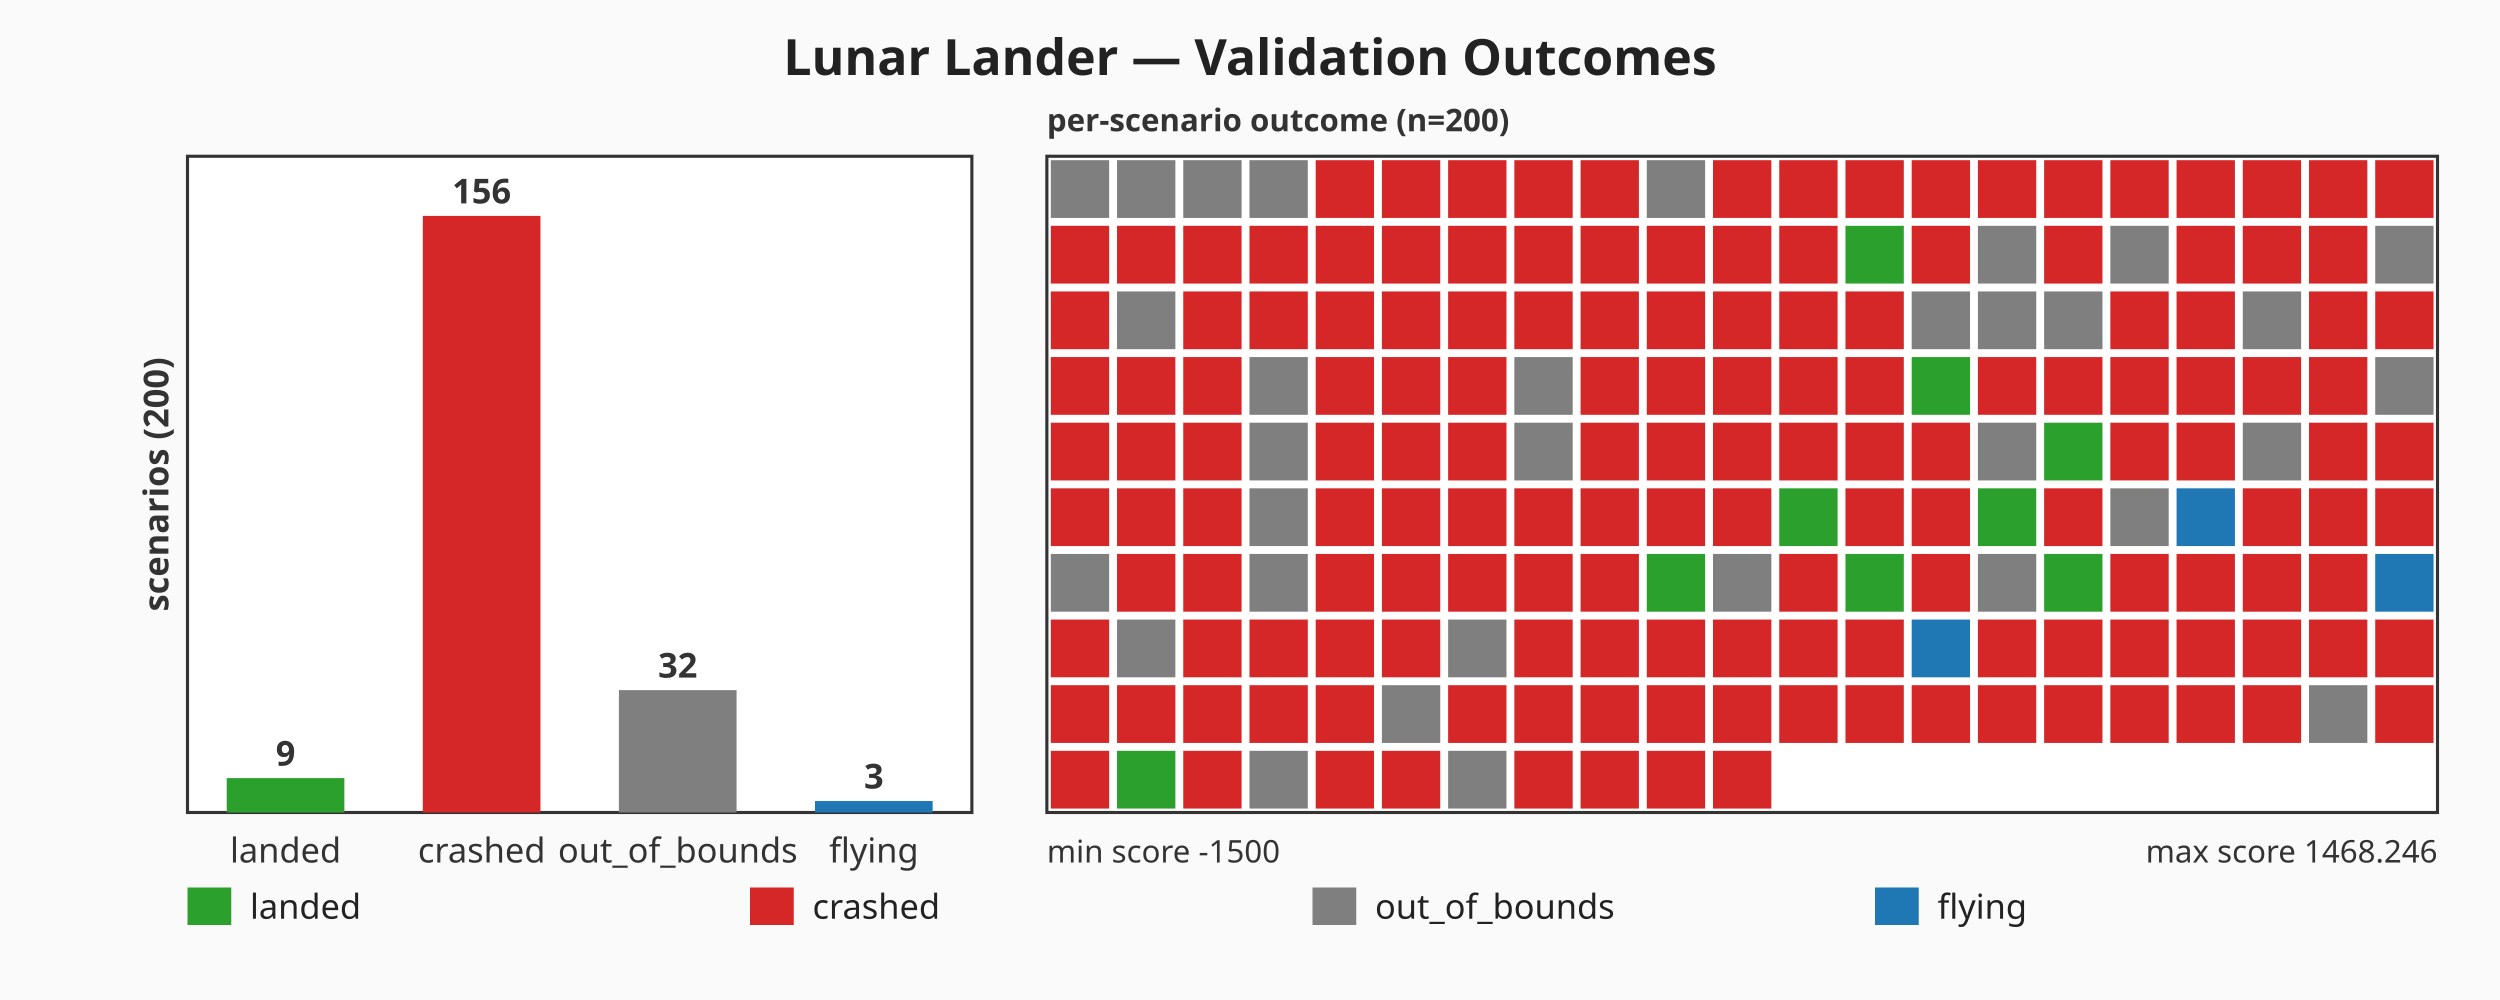
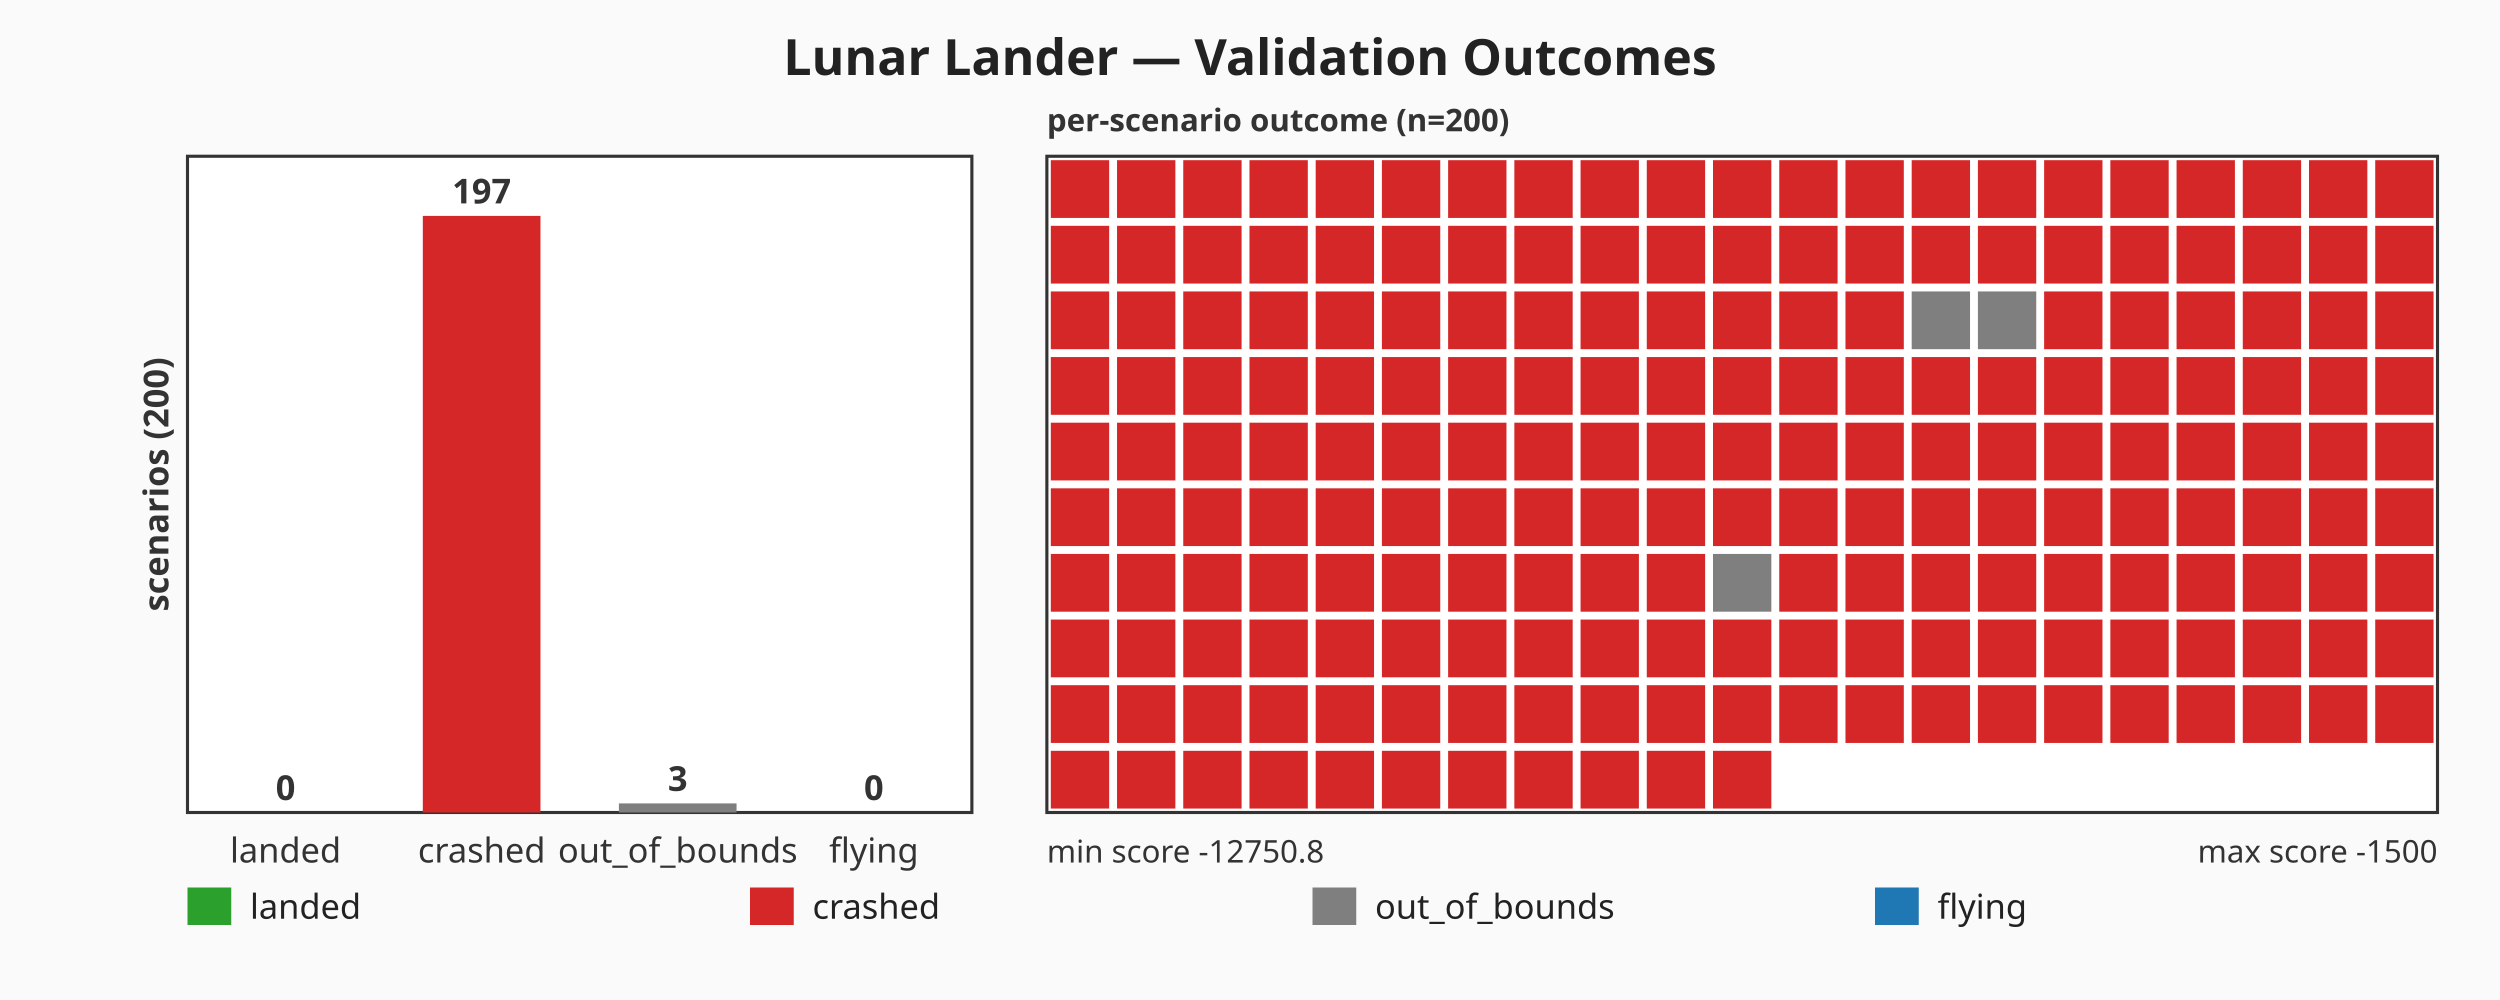
<svg xmlns="http://www.w3.org/2000/svg" viewBox="0 0 800 320" width="800" height="320" role="img" aria-label="Lunar Lander — Validation Outcomes bar chart">
  <rect width="800" height="320" fill="#fafafa" />
  <text x="400" y="24" text-anchor="middle" font-family="sans-serif" font-size="16" font-weight="bold" fill="#222">Lunar Lander — Validation Outcomes</text>
  <g class="count-panel" font-family="sans-serif" font-size="11" fill="#333">
    <rect x="60" y="50" width="251" height="210" fill="#ffffff" stroke="#333" stroke-width="1" />
-     <rect class="count-bar count-bar-landed" x="72.55" y="248.99" width="37.65" height="11.01" fill="#2ca02c" />
-     <text x="91.38" y="244.99" text-anchor="middle" font-weight="bold">9</text>
+     <rect class="count-bar count-bar-landed" x="72.55" y="260" width="37.65" height="0" fill="#2ca02c" />
+     <text x="91.38" y="256" text-anchor="middle" font-weight="bold">0</text>
    <text x="91.38" y="276" text-anchor="middle">landed</text>
    <rect class="count-bar count-bar-crashed" x="135.3" y="69.09" width="37.65" height="190.91" fill="#d62728" />
-     <text x="154.13" y="65.09" text-anchor="middle" font-weight="bold">156</text>
+     <text x="154.13" y="65.09" text-anchor="middle" font-weight="bold">197</text>
    <text x="154.13" y="276" text-anchor="middle">crashed</text>
-     <rect class="count-bar count-bar-out_of_bounds" x="198.05" y="220.84" width="37.65" height="39.16" fill="#7f7f7f" />
-     <text x="216.88" y="216.84" text-anchor="middle" font-weight="bold">32</text>
+     <rect class="count-bar count-bar-out_of_bounds" x="198.05" y="257.09" width="37.65" height="2.91" fill="#7f7f7f" />
+     <text x="216.88" y="253.09" text-anchor="middle" font-weight="bold">3</text>
    <text x="216.88" y="276" text-anchor="middle">out_of_bounds</text>
-     <rect class="count-bar count-bar-flying" x="260.8" y="256.33" width="37.65" height="3.67" fill="#1f77b4" />
-     <text x="279.63" y="252.33" text-anchor="middle" font-weight="bold">3</text>
+     <rect class="count-bar count-bar-flying" x="260.8" y="260" width="37.65" height="0" fill="#1f77b4" />
+     <text x="279.63" y="256" text-anchor="middle" font-weight="bold">0</text>
    <text x="279.63" y="276" text-anchor="middle">flying</text>
    <text x="50" y="155" text-anchor="middle" dominant-baseline="middle" font-weight="bold" transform="rotate(-90 50 155)">scenarios (200)</text>
  </g>
  <g class="scenario-strip" font-family="sans-serif" font-size="10" fill="#333">
    <rect x="335" y="50" width="445" height="210" fill="#ffffff" stroke="#333" stroke-width="1" />
-     <rect class="scenario-cell scenario-cell-out_of_bounds" x="336.26" y="51.26" width="18.67" height="18.48" fill="#7f7f7f">
-       </rect>
-     <rect class="scenario-cell scenario-cell-out_of_bounds" x="357.45" y="51.26" width="18.67" height="18.48" fill="#7f7f7f">
-       </rect>
-     <rect class="scenario-cell scenario-cell-out_of_bounds" x="378.64" y="51.26" width="18.67" height="18.48" fill="#7f7f7f">
-       </rect>
-     <rect class="scenario-cell scenario-cell-out_of_bounds" x="399.83" y="51.26" width="18.67" height="18.48" fill="#7f7f7f">
+     <rect class="scenario-cell scenario-cell-crashed" x="336.26" y="51.26" width="18.67" height="18.48" fill="#d62728">
+       </rect>
+     <rect class="scenario-cell scenario-cell-crashed" x="357.45" y="51.26" width="18.67" height="18.48" fill="#d62728">
+       </rect>
+     <rect class="scenario-cell scenario-cell-crashed" x="378.64" y="51.26" width="18.67" height="18.48" fill="#d62728">
+       </rect>
+     <rect class="scenario-cell scenario-cell-crashed" x="399.83" y="51.26" width="18.67" height="18.48" fill="#d62728">
      </rect>
    <rect class="scenario-cell scenario-cell-crashed" x="421.02" y="51.26" width="18.67" height="18.48" fill="#d62728">
      </rect>
    <rect class="scenario-cell scenario-cell-crashed" x="442.21" y="51.26" width="18.67" height="18.48" fill="#d62728">
      </rect>
    <rect class="scenario-cell scenario-cell-crashed" x="463.4" y="51.26" width="18.67" height="18.48" fill="#d62728">
      </rect>
    <rect class="scenario-cell scenario-cell-crashed" x="484.59" y="51.26" width="18.67" height="18.48" fill="#d62728">
      </rect>
    <rect class="scenario-cell scenario-cell-crashed" x="505.78" y="51.26" width="18.67" height="18.48" fill="#d62728">
      </rect>
-     <rect class="scenario-cell scenario-cell-out_of_bounds" x="526.97" y="51.26" width="18.67" height="18.48" fill="#7f7f7f">
+     <rect class="scenario-cell scenario-cell-crashed" x="526.97" y="51.26" width="18.67" height="18.48" fill="#d62728">
      </rect>
    <rect class="scenario-cell scenario-cell-crashed" x="548.16" y="51.26" width="18.67" height="18.48" fill="#d62728">
      </rect>
    <rect class="scenario-cell scenario-cell-crashed" x="569.36" y="51.26" width="18.67" height="18.48" fill="#d62728">
      </rect>
    <rect class="scenario-cell scenario-cell-crashed" x="590.55" y="51.26" width="18.67" height="18.48" fill="#d62728">
      </rect>
    <rect class="scenario-cell scenario-cell-crashed" x="611.74" y="51.26" width="18.67" height="18.48" fill="#d62728">
      </rect>
    <rect class="scenario-cell scenario-cell-crashed" x="632.93" y="51.26" width="18.67" height="18.48" fill="#d62728">
      </rect>
    <rect class="scenario-cell scenario-cell-crashed" x="654.12" y="51.26" width="18.67" height="18.48" fill="#d62728">
      </rect>
    <rect class="scenario-cell scenario-cell-crashed" x="675.31" y="51.26" width="18.67" height="18.48" fill="#d62728">
      </rect>
    <rect class="scenario-cell scenario-cell-crashed" x="696.5" y="51.26" width="18.67" height="18.48" fill="#d62728">
      </rect>
    <rect class="scenario-cell scenario-cell-crashed" x="717.69" y="51.26" width="18.67" height="18.48" fill="#d62728">
      </rect>
    <rect class="scenario-cell scenario-cell-crashed" x="738.88" y="51.26" width="18.67" height="18.48" fill="#d62728">
      </rect>
    <rect class="scenario-cell scenario-cell-crashed" x="760.07" y="51.26" width="18.67" height="18.48" fill="#d62728">
      </rect>
    <rect class="scenario-cell scenario-cell-crashed" x="336.26" y="72.26" width="18.67" height="18.48" fill="#d62728">
      </rect>
    <rect class="scenario-cell scenario-cell-crashed" x="357.45" y="72.26" width="18.67" height="18.48" fill="#d62728">
      </rect>
    <rect class="scenario-cell scenario-cell-crashed" x="378.64" y="72.26" width="18.67" height="18.48" fill="#d62728">
      </rect>
    <rect class="scenario-cell scenario-cell-crashed" x="399.83" y="72.26" width="18.67" height="18.48" fill="#d62728">
      </rect>
    <rect class="scenario-cell scenario-cell-crashed" x="421.02" y="72.26" width="18.67" height="18.48" fill="#d62728">
      </rect>
    <rect class="scenario-cell scenario-cell-crashed" x="442.21" y="72.26" width="18.67" height="18.48" fill="#d62728">
      </rect>
    <rect class="scenario-cell scenario-cell-crashed" x="463.4" y="72.26" width="18.67" height="18.48" fill="#d62728">
      </rect>
    <rect class="scenario-cell scenario-cell-crashed" x="484.59" y="72.26" width="18.67" height="18.48" fill="#d62728">
      </rect>
    <rect class="scenario-cell scenario-cell-crashed" x="505.78" y="72.26" width="18.67" height="18.48" fill="#d62728">
      </rect>
    <rect class="scenario-cell scenario-cell-crashed" x="526.97" y="72.26" width="18.67" height="18.48" fill="#d62728">
      </rect>
    <rect class="scenario-cell scenario-cell-crashed" x="548.16" y="72.26" width="18.67" height="18.48" fill="#d62728">
      </rect>
    <rect class="scenario-cell scenario-cell-crashed" x="569.36" y="72.26" width="18.67" height="18.48" fill="#d62728">
      </rect>
-     <rect class="scenario-cell scenario-cell-landed" x="590.55" y="72.26" width="18.67" height="18.48" fill="#2ca02c">
+     <rect class="scenario-cell scenario-cell-crashed" x="590.55" y="72.26" width="18.67" height="18.48" fill="#d62728">
      </rect>
    <rect class="scenario-cell scenario-cell-crashed" x="611.74" y="72.26" width="18.67" height="18.48" fill="#d62728">
      </rect>
-     <rect class="scenario-cell scenario-cell-out_of_bounds" x="632.93" y="72.26" width="18.67" height="18.48" fill="#7f7f7f">
+     <rect class="scenario-cell scenario-cell-crashed" x="632.93" y="72.26" width="18.67" height="18.48" fill="#d62728">
      </rect>
    <rect class="scenario-cell scenario-cell-crashed" x="654.12" y="72.26" width="18.67" height="18.48" fill="#d62728">
      </rect>
-     <rect class="scenario-cell scenario-cell-out_of_bounds" x="675.31" y="72.26" width="18.67" height="18.48" fill="#7f7f7f">
+     <rect class="scenario-cell scenario-cell-crashed" x="675.31" y="72.26" width="18.67" height="18.48" fill="#d62728">
      </rect>
    <rect class="scenario-cell scenario-cell-crashed" x="696.5" y="72.26" width="18.67" height="18.48" fill="#d62728">
      </rect>
    <rect class="scenario-cell scenario-cell-crashed" x="717.69" y="72.26" width="18.67" height="18.48" fill="#d62728">
      </rect>
    <rect class="scenario-cell scenario-cell-crashed" x="738.88" y="72.26" width="18.67" height="18.48" fill="#d62728">
      </rect>
-     <rect class="scenario-cell scenario-cell-out_of_bounds" x="760.07" y="72.26" width="18.67" height="18.48" fill="#7f7f7f">
+     <rect class="scenario-cell scenario-cell-crashed" x="760.07" y="72.26" width="18.67" height="18.48" fill="#d62728">
      </rect>
    <rect class="scenario-cell scenario-cell-crashed" x="336.26" y="93.26" width="18.67" height="18.48" fill="#d62728">
      </rect>
-     <rect class="scenario-cell scenario-cell-out_of_bounds" x="357.45" y="93.26" width="18.67" height="18.48" fill="#7f7f7f">
+     <rect class="scenario-cell scenario-cell-crashed" x="357.45" y="93.26" width="18.67" height="18.48" fill="#d62728">
      </rect>
    <rect class="scenario-cell scenario-cell-crashed" x="378.64" y="93.26" width="18.67" height="18.48" fill="#d62728">
      </rect>
    <rect class="scenario-cell scenario-cell-crashed" x="399.83" y="93.26" width="18.67" height="18.48" fill="#d62728">
      </rect>
    <rect class="scenario-cell scenario-cell-crashed" x="421.02" y="93.26" width="18.67" height="18.48" fill="#d62728">
      </rect>
    <rect class="scenario-cell scenario-cell-crashed" x="442.21" y="93.26" width="18.67" height="18.48" fill="#d62728">
      </rect>
    <rect class="scenario-cell scenario-cell-crashed" x="463.4" y="93.26" width="18.67" height="18.48" fill="#d62728">
      </rect>
    <rect class="scenario-cell scenario-cell-crashed" x="484.59" y="93.26" width="18.67" height="18.48" fill="#d62728">
      </rect>
    <rect class="scenario-cell scenario-cell-crashed" x="505.78" y="93.26" width="18.67" height="18.48" fill="#d62728">
      </rect>
    <rect class="scenario-cell scenario-cell-crashed" x="526.97" y="93.26" width="18.67" height="18.48" fill="#d62728">
      </rect>
    <rect class="scenario-cell scenario-cell-crashed" x="548.16" y="93.26" width="18.67" height="18.48" fill="#d62728">
      </rect>
    <rect class="scenario-cell scenario-cell-crashed" x="569.36" y="93.26" width="18.67" height="18.48" fill="#d62728">
      </rect>
    <rect class="scenario-cell scenario-cell-crashed" x="590.55" y="93.26" width="18.67" height="18.48" fill="#d62728">
      </rect>
    <rect class="scenario-cell scenario-cell-out_of_bounds" x="611.74" y="93.26" width="18.67" height="18.48" fill="#7f7f7f">
      </rect>
    <rect class="scenario-cell scenario-cell-out_of_bounds" x="632.93" y="93.26" width="18.67" height="18.48" fill="#7f7f7f">
      </rect>
-     <rect class="scenario-cell scenario-cell-out_of_bounds" x="654.12" y="93.26" width="18.67" height="18.48" fill="#7f7f7f">
+     <rect class="scenario-cell scenario-cell-crashed" x="654.12" y="93.26" width="18.67" height="18.48" fill="#d62728">
      </rect>
    <rect class="scenario-cell scenario-cell-crashed" x="675.31" y="93.26" width="18.67" height="18.48" fill="#d62728">
      </rect>
    <rect class="scenario-cell scenario-cell-crashed" x="696.5" y="93.26" width="18.67" height="18.48" fill="#d62728">
      </rect>
-     <rect class="scenario-cell scenario-cell-out_of_bounds" x="717.69" y="93.26" width="18.67" height="18.48" fill="#7f7f7f">
+     <rect class="scenario-cell scenario-cell-crashed" x="717.69" y="93.26" width="18.67" height="18.48" fill="#d62728">
      </rect>
    <rect class="scenario-cell scenario-cell-crashed" x="738.88" y="93.26" width="18.67" height="18.48" fill="#d62728">
      </rect>
    <rect class="scenario-cell scenario-cell-crashed" x="760.07" y="93.26" width="18.67" height="18.48" fill="#d62728">
      </rect>
    <rect class="scenario-cell scenario-cell-crashed" x="336.26" y="114.26" width="18.67" height="18.48" fill="#d62728">
      </rect>
    <rect class="scenario-cell scenario-cell-crashed" x="357.45" y="114.26" width="18.67" height="18.48" fill="#d62728">
      </rect>
    <rect class="scenario-cell scenario-cell-crashed" x="378.64" y="114.26" width="18.67" height="18.48" fill="#d62728">
      </rect>
-     <rect class="scenario-cell scenario-cell-out_of_bounds" x="399.83" y="114.26" width="18.67" height="18.48" fill="#7f7f7f">
+     <rect class="scenario-cell scenario-cell-crashed" x="399.83" y="114.26" width="18.67" height="18.48" fill="#d62728">
      </rect>
    <rect class="scenario-cell scenario-cell-crashed" x="421.02" y="114.26" width="18.67" height="18.48" fill="#d62728">
      </rect>
    <rect class="scenario-cell scenario-cell-crashed" x="442.21" y="114.26" width="18.67" height="18.48" fill="#d62728">
      </rect>
    <rect class="scenario-cell scenario-cell-crashed" x="463.4" y="114.26" width="18.67" height="18.48" fill="#d62728">
      </rect>
-     <rect class="scenario-cell scenario-cell-out_of_bounds" x="484.59" y="114.26" width="18.67" height="18.48" fill="#7f7f7f">
+     <rect class="scenario-cell scenario-cell-crashed" x="484.59" y="114.26" width="18.67" height="18.48" fill="#d62728">
      </rect>
    <rect class="scenario-cell scenario-cell-crashed" x="505.78" y="114.26" width="18.67" height="18.48" fill="#d62728">
      </rect>
    <rect class="scenario-cell scenario-cell-crashed" x="526.97" y="114.26" width="18.67" height="18.48" fill="#d62728">
      </rect>
    <rect class="scenario-cell scenario-cell-crashed" x="548.16" y="114.26" width="18.67" height="18.48" fill="#d62728">
      </rect>
    <rect class="scenario-cell scenario-cell-crashed" x="569.36" y="114.26" width="18.67" height="18.48" fill="#d62728">
      </rect>
    <rect class="scenario-cell scenario-cell-crashed" x="590.55" y="114.26" width="18.67" height="18.48" fill="#d62728">
      </rect>
-     <rect class="scenario-cell scenario-cell-landed" x="611.74" y="114.26" width="18.67" height="18.48" fill="#2ca02c">
+     <rect class="scenario-cell scenario-cell-crashed" x="611.74" y="114.26" width="18.67" height="18.48" fill="#d62728">
      </rect>
    <rect class="scenario-cell scenario-cell-crashed" x="632.93" y="114.26" width="18.67" height="18.48" fill="#d62728">
      </rect>
    <rect class="scenario-cell scenario-cell-crashed" x="654.12" y="114.26" width="18.67" height="18.48" fill="#d62728">
      </rect>
    <rect class="scenario-cell scenario-cell-crashed" x="675.31" y="114.26" width="18.67" height="18.48" fill="#d62728">
      </rect>
    <rect class="scenario-cell scenario-cell-crashed" x="696.5" y="114.26" width="18.67" height="18.48" fill="#d62728">
      </rect>
    <rect class="scenario-cell scenario-cell-crashed" x="717.69" y="114.26" width="18.67" height="18.48" fill="#d62728">
      </rect>
    <rect class="scenario-cell scenario-cell-crashed" x="738.88" y="114.26" width="18.67" height="18.48" fill="#d62728">
      </rect>
-     <rect class="scenario-cell scenario-cell-out_of_bounds" x="760.07" y="114.26" width="18.67" height="18.48" fill="#7f7f7f">
+     <rect class="scenario-cell scenario-cell-crashed" x="760.07" y="114.26" width="18.67" height="18.48" fill="#d62728">
      </rect>
    <rect class="scenario-cell scenario-cell-crashed" x="336.26" y="135.26" width="18.67" height="18.48" fill="#d62728">
      </rect>
    <rect class="scenario-cell scenario-cell-crashed" x="357.45" y="135.26" width="18.67" height="18.48" fill="#d62728">
      </rect>
    <rect class="scenario-cell scenario-cell-crashed" x="378.64" y="135.26" width="18.67" height="18.48" fill="#d62728">
      </rect>
-     <rect class="scenario-cell scenario-cell-out_of_bounds" x="399.83" y="135.26" width="18.67" height="18.48" fill="#7f7f7f">
+     <rect class="scenario-cell scenario-cell-crashed" x="399.83" y="135.26" width="18.67" height="18.48" fill="#d62728">
      </rect>
    <rect class="scenario-cell scenario-cell-crashed" x="421.02" y="135.26" width="18.67" height="18.48" fill="#d62728">
      </rect>
    <rect class="scenario-cell scenario-cell-crashed" x="442.21" y="135.26" width="18.67" height="18.48" fill="#d62728">
      </rect>
    <rect class="scenario-cell scenario-cell-crashed" x="463.4" y="135.26" width="18.67" height="18.48" fill="#d62728">
      </rect>
-     <rect class="scenario-cell scenario-cell-out_of_bounds" x="484.59" y="135.26" width="18.67" height="18.48" fill="#7f7f7f">
+     <rect class="scenario-cell scenario-cell-crashed" x="484.59" y="135.26" width="18.67" height="18.48" fill="#d62728">
      </rect>
    <rect class="scenario-cell scenario-cell-crashed" x="505.78" y="135.26" width="18.67" height="18.48" fill="#d62728">
      </rect>
    <rect class="scenario-cell scenario-cell-crashed" x="526.97" y="135.26" width="18.67" height="18.48" fill="#d62728">
      </rect>
    <rect class="scenario-cell scenario-cell-crashed" x="548.16" y="135.26" width="18.67" height="18.48" fill="#d62728">
      </rect>
    <rect class="scenario-cell scenario-cell-crashed" x="569.36" y="135.26" width="18.67" height="18.48" fill="#d62728">
      </rect>
    <rect class="scenario-cell scenario-cell-crashed" x="590.55" y="135.26" width="18.67" height="18.48" fill="#d62728">
      </rect>
    <rect class="scenario-cell scenario-cell-crashed" x="611.74" y="135.26" width="18.67" height="18.48" fill="#d62728">
      </rect>
-     <rect class="scenario-cell scenario-cell-out_of_bounds" x="632.93" y="135.26" width="18.67" height="18.48" fill="#7f7f7f">
-       </rect>
-     <rect class="scenario-cell scenario-cell-landed" x="654.12" y="135.26" width="18.67" height="18.48" fill="#2ca02c">
+     <rect class="scenario-cell scenario-cell-crashed" x="632.93" y="135.26" width="18.67" height="18.48" fill="#d62728">
+       </rect>
+     <rect class="scenario-cell scenario-cell-crashed" x="654.12" y="135.26" width="18.67" height="18.48" fill="#d62728">
      </rect>
    <rect class="scenario-cell scenario-cell-crashed" x="675.31" y="135.26" width="18.67" height="18.48" fill="#d62728">
      </rect>
    <rect class="scenario-cell scenario-cell-crashed" x="696.5" y="135.26" width="18.67" height="18.48" fill="#d62728">
      </rect>
-     <rect class="scenario-cell scenario-cell-out_of_bounds" x="717.69" y="135.26" width="18.67" height="18.48" fill="#7f7f7f">
+     <rect class="scenario-cell scenario-cell-crashed" x="717.69" y="135.26" width="18.67" height="18.48" fill="#d62728">
      </rect>
    <rect class="scenario-cell scenario-cell-crashed" x="738.88" y="135.26" width="18.67" height="18.48" fill="#d62728">
      </rect>
    <rect class="scenario-cell scenario-cell-crashed" x="760.07" y="135.26" width="18.67" height="18.48" fill="#d62728">
      </rect>
    <rect class="scenario-cell scenario-cell-crashed" x="336.26" y="156.26" width="18.67" height="18.48" fill="#d62728">
      </rect>
    <rect class="scenario-cell scenario-cell-crashed" x="357.45" y="156.26" width="18.67" height="18.48" fill="#d62728">
      </rect>
    <rect class="scenario-cell scenario-cell-crashed" x="378.64" y="156.26" width="18.67" height="18.48" fill="#d62728">
      </rect>
-     <rect class="scenario-cell scenario-cell-out_of_bounds" x="399.83" y="156.26" width="18.67" height="18.48" fill="#7f7f7f">
+     <rect class="scenario-cell scenario-cell-crashed" x="399.83" y="156.26" width="18.67" height="18.48" fill="#d62728">
      </rect>
    <rect class="scenario-cell scenario-cell-crashed" x="421.02" y="156.26" width="18.67" height="18.48" fill="#d62728">
      </rect>
    <rect class="scenario-cell scenario-cell-crashed" x="442.21" y="156.26" width="18.67" height="18.48" fill="#d62728">
      </rect>
    <rect class="scenario-cell scenario-cell-crashed" x="463.4" y="156.26" width="18.67" height="18.48" fill="#d62728">
      </rect>
    <rect class="scenario-cell scenario-cell-crashed" x="484.59" y="156.26" width="18.67" height="18.48" fill="#d62728">
      </rect>
    <rect class="scenario-cell scenario-cell-crashed" x="505.78" y="156.26" width="18.67" height="18.48" fill="#d62728">
      </rect>
    <rect class="scenario-cell scenario-cell-crashed" x="526.97" y="156.26" width="18.67" height="18.48" fill="#d62728">
      </rect>
    <rect class="scenario-cell scenario-cell-crashed" x="548.16" y="156.26" width="18.67" height="18.48" fill="#d62728">
      </rect>
-     <rect class="scenario-cell scenario-cell-landed" x="569.36" y="156.26" width="18.67" height="18.48" fill="#2ca02c">
+     <rect class="scenario-cell scenario-cell-crashed" x="569.36" y="156.26" width="18.67" height="18.48" fill="#d62728">
      </rect>
    <rect class="scenario-cell scenario-cell-crashed" x="590.55" y="156.26" width="18.67" height="18.48" fill="#d62728">
      </rect>
    <rect class="scenario-cell scenario-cell-crashed" x="611.74" y="156.26" width="18.67" height="18.48" fill="#d62728">
      </rect>
-     <rect class="scenario-cell scenario-cell-landed" x="632.93" y="156.26" width="18.67" height="18.48" fill="#2ca02c">
+     <rect class="scenario-cell scenario-cell-crashed" x="632.93" y="156.26" width="18.67" height="18.48" fill="#d62728">
      </rect>
    <rect class="scenario-cell scenario-cell-crashed" x="654.12" y="156.26" width="18.67" height="18.48" fill="#d62728">
      </rect>
-     <rect class="scenario-cell scenario-cell-out_of_bounds" x="675.31" y="156.26" width="18.67" height="18.48" fill="#7f7f7f">
-       </rect>
-     <rect class="scenario-cell scenario-cell-flying" x="696.5" y="156.26" width="18.67" height="18.48" fill="#1f77b4">
+     <rect class="scenario-cell scenario-cell-crashed" x="675.31" y="156.26" width="18.67" height="18.48" fill="#d62728">
+       </rect>
+     <rect class="scenario-cell scenario-cell-crashed" x="696.5" y="156.26" width="18.67" height="18.48" fill="#d62728">
      </rect>
    <rect class="scenario-cell scenario-cell-crashed" x="717.69" y="156.26" width="18.67" height="18.48" fill="#d62728">
      </rect>
    <rect class="scenario-cell scenario-cell-crashed" x="738.88" y="156.26" width="18.67" height="18.48" fill="#d62728">
      </rect>
    <rect class="scenario-cell scenario-cell-crashed" x="760.07" y="156.26" width="18.67" height="18.48" fill="#d62728">
      </rect>
-     <rect class="scenario-cell scenario-cell-out_of_bounds" x="336.26" y="177.26" width="18.67" height="18.48" fill="#7f7f7f">
+     <rect class="scenario-cell scenario-cell-crashed" x="336.26" y="177.26" width="18.67" height="18.48" fill="#d62728">
      </rect>
    <rect class="scenario-cell scenario-cell-crashed" x="357.45" y="177.26" width="18.67" height="18.48" fill="#d62728">
      </rect>
    <rect class="scenario-cell scenario-cell-crashed" x="378.64" y="177.26" width="18.67" height="18.48" fill="#d62728">
      </rect>
-     <rect class="scenario-cell scenario-cell-out_of_bounds" x="399.83" y="177.26" width="18.67" height="18.48" fill="#7f7f7f">
+     <rect class="scenario-cell scenario-cell-crashed" x="399.83" y="177.26" width="18.67" height="18.48" fill="#d62728">
      </rect>
    <rect class="scenario-cell scenario-cell-crashed" x="421.02" y="177.26" width="18.67" height="18.48" fill="#d62728">
      </rect>
    <rect class="scenario-cell scenario-cell-crashed" x="442.21" y="177.26" width="18.67" height="18.48" fill="#d62728">
      </rect>
    <rect class="scenario-cell scenario-cell-crashed" x="463.4" y="177.26" width="18.67" height="18.48" fill="#d62728">
      </rect>
    <rect class="scenario-cell scenario-cell-crashed" x="484.59" y="177.26" width="18.67" height="18.48" fill="#d62728">
      </rect>
    <rect class="scenario-cell scenario-cell-crashed" x="505.78" y="177.26" width="18.67" height="18.48" fill="#d62728">
      </rect>
-     <rect class="scenario-cell scenario-cell-landed" x="526.97" y="177.26" width="18.67" height="18.48" fill="#2ca02c">
+     <rect class="scenario-cell scenario-cell-crashed" x="526.97" y="177.26" width="18.67" height="18.48" fill="#d62728">
      </rect>
    <rect class="scenario-cell scenario-cell-out_of_bounds" x="548.16" y="177.26" width="18.67" height="18.48" fill="#7f7f7f">
      </rect>
    <rect class="scenario-cell scenario-cell-crashed" x="569.36" y="177.26" width="18.67" height="18.48" fill="#d62728">
      </rect>
-     <rect class="scenario-cell scenario-cell-landed" x="590.55" y="177.26" width="18.67" height="18.48" fill="#2ca02c">
+     <rect class="scenario-cell scenario-cell-crashed" x="590.55" y="177.26" width="18.67" height="18.48" fill="#d62728">
      </rect>
    <rect class="scenario-cell scenario-cell-crashed" x="611.74" y="177.26" width="18.67" height="18.48" fill="#d62728">
      </rect>
-     <rect class="scenario-cell scenario-cell-out_of_bounds" x="632.93" y="177.26" width="18.67" height="18.48" fill="#7f7f7f">
-       </rect>
-     <rect class="scenario-cell scenario-cell-landed" x="654.12" y="177.26" width="18.67" height="18.48" fill="#2ca02c">
+     <rect class="scenario-cell scenario-cell-crashed" x="632.93" y="177.26" width="18.67" height="18.48" fill="#d62728">
+       </rect>
+     <rect class="scenario-cell scenario-cell-crashed" x="654.12" y="177.26" width="18.67" height="18.48" fill="#d62728">
      </rect>
    <rect class="scenario-cell scenario-cell-crashed" x="675.31" y="177.26" width="18.67" height="18.48" fill="#d62728">
      </rect>
    <rect class="scenario-cell scenario-cell-crashed" x="696.5" y="177.26" width="18.67" height="18.48" fill="#d62728">
      </rect>
    <rect class="scenario-cell scenario-cell-crashed" x="717.69" y="177.26" width="18.67" height="18.48" fill="#d62728">
      </rect>
    <rect class="scenario-cell scenario-cell-crashed" x="738.88" y="177.26" width="18.67" height="18.48" fill="#d62728">
      </rect>
-     <rect class="scenario-cell scenario-cell-flying" x="760.07" y="177.26" width="18.67" height="18.48" fill="#1f77b4">
+     <rect class="scenario-cell scenario-cell-crashed" x="760.07" y="177.26" width="18.67" height="18.48" fill="#d62728">
      </rect>
    <rect class="scenario-cell scenario-cell-crashed" x="336.26" y="198.26" width="18.67" height="18.48" fill="#d62728">
      </rect>
-     <rect class="scenario-cell scenario-cell-out_of_bounds" x="357.45" y="198.26" width="18.67" height="18.48" fill="#7f7f7f">
+     <rect class="scenario-cell scenario-cell-crashed" x="357.45" y="198.26" width="18.67" height="18.48" fill="#d62728">
      </rect>
    <rect class="scenario-cell scenario-cell-crashed" x="378.64" y="198.26" width="18.67" height="18.48" fill="#d62728">
      </rect>
    <rect class="scenario-cell scenario-cell-crashed" x="399.83" y="198.26" width="18.67" height="18.48" fill="#d62728">
      </rect>
    <rect class="scenario-cell scenario-cell-crashed" x="421.02" y="198.26" width="18.67" height="18.48" fill="#d62728">
      </rect>
    <rect class="scenario-cell scenario-cell-crashed" x="442.21" y="198.26" width="18.67" height="18.48" fill="#d62728">
      </rect>
-     <rect class="scenario-cell scenario-cell-out_of_bounds" x="463.4" y="198.26" width="18.67" height="18.48" fill="#7f7f7f">
+     <rect class="scenario-cell scenario-cell-crashed" x="463.4" y="198.26" width="18.67" height="18.48" fill="#d62728">
      </rect>
    <rect class="scenario-cell scenario-cell-crashed" x="484.59" y="198.26" width="18.67" height="18.48" fill="#d62728">
      </rect>
    <rect class="scenario-cell scenario-cell-crashed" x="505.78" y="198.26" width="18.67" height="18.48" fill="#d62728">
      </rect>
    <rect class="scenario-cell scenario-cell-crashed" x="526.97" y="198.26" width="18.67" height="18.48" fill="#d62728">
      </rect>
    <rect class="scenario-cell scenario-cell-crashed" x="548.16" y="198.26" width="18.67" height="18.48" fill="#d62728">
      </rect>
    <rect class="scenario-cell scenario-cell-crashed" x="569.36" y="198.26" width="18.67" height="18.48" fill="#d62728">
      </rect>
    <rect class="scenario-cell scenario-cell-crashed" x="590.55" y="198.26" width="18.67" height="18.48" fill="#d62728">
      </rect>
-     <rect class="scenario-cell scenario-cell-flying" x="611.74" y="198.26" width="18.67" height="18.48" fill="#1f77b4">
+     <rect class="scenario-cell scenario-cell-crashed" x="611.74" y="198.26" width="18.67" height="18.48" fill="#d62728">
      </rect>
    <rect class="scenario-cell scenario-cell-crashed" x="632.93" y="198.26" width="18.67" height="18.48" fill="#d62728">
      </rect>
    <rect class="scenario-cell scenario-cell-crashed" x="654.12" y="198.26" width="18.67" height="18.48" fill="#d62728">
      </rect>
    <rect class="scenario-cell scenario-cell-crashed" x="675.31" y="198.26" width="18.67" height="18.48" fill="#d62728">
      </rect>
    <rect class="scenario-cell scenario-cell-crashed" x="696.5" y="198.26" width="18.67" height="18.48" fill="#d62728">
      </rect>
    <rect class="scenario-cell scenario-cell-crashed" x="717.69" y="198.26" width="18.67" height="18.48" fill="#d62728">
      </rect>
    <rect class="scenario-cell scenario-cell-crashed" x="738.88" y="198.26" width="18.67" height="18.48" fill="#d62728">
      </rect>
    <rect class="scenario-cell scenario-cell-crashed" x="760.07" y="198.26" width="18.67" height="18.48" fill="#d62728">
      </rect>
    <rect class="scenario-cell scenario-cell-crashed" x="336.26" y="219.26" width="18.67" height="18.48" fill="#d62728">
      </rect>
    <rect class="scenario-cell scenario-cell-crashed" x="357.45" y="219.26" width="18.67" height="18.48" fill="#d62728">
      </rect>
    <rect class="scenario-cell scenario-cell-crashed" x="378.64" y="219.26" width="18.67" height="18.48" fill="#d62728">
      </rect>
    <rect class="scenario-cell scenario-cell-crashed" x="399.83" y="219.26" width="18.67" height="18.48" fill="#d62728">
      </rect>
    <rect class="scenario-cell scenario-cell-crashed" x="421.02" y="219.26" width="18.67" height="18.48" fill="#d62728">
      </rect>
-     <rect class="scenario-cell scenario-cell-out_of_bounds" x="442.21" y="219.26" width="18.67" height="18.48" fill="#7f7f7f">
+     <rect class="scenario-cell scenario-cell-crashed" x="442.21" y="219.26" width="18.67" height="18.48" fill="#d62728">
      </rect>
    <rect class="scenario-cell scenario-cell-crashed" x="463.4" y="219.26" width="18.67" height="18.48" fill="#d62728">
      </rect>
    <rect class="scenario-cell scenario-cell-crashed" x="484.59" y="219.26" width="18.67" height="18.48" fill="#d62728">
      </rect>
    <rect class="scenario-cell scenario-cell-crashed" x="505.78" y="219.26" width="18.67" height="18.48" fill="#d62728">
      </rect>
    <rect class="scenario-cell scenario-cell-crashed" x="526.97" y="219.26" width="18.67" height="18.48" fill="#d62728">
      </rect>
    <rect class="scenario-cell scenario-cell-crashed" x="548.16" y="219.26" width="18.67" height="18.48" fill="#d62728">
      </rect>
    <rect class="scenario-cell scenario-cell-crashed" x="569.36" y="219.26" width="18.67" height="18.48" fill="#d62728">
      </rect>
    <rect class="scenario-cell scenario-cell-crashed" x="590.55" y="219.26" width="18.67" height="18.48" fill="#d62728">
      </rect>
    <rect class="scenario-cell scenario-cell-crashed" x="611.74" y="219.26" width="18.67" height="18.48" fill="#d62728">
      </rect>
    <rect class="scenario-cell scenario-cell-crashed" x="632.93" y="219.26" width="18.67" height="18.48" fill="#d62728">
      </rect>
    <rect class="scenario-cell scenario-cell-crashed" x="654.12" y="219.26" width="18.67" height="18.48" fill="#d62728">
      </rect>
    <rect class="scenario-cell scenario-cell-crashed" x="675.31" y="219.26" width="18.67" height="18.48" fill="#d62728">
      </rect>
    <rect class="scenario-cell scenario-cell-crashed" x="696.5" y="219.26" width="18.67" height="18.48" fill="#d62728">
      </rect>
    <rect class="scenario-cell scenario-cell-crashed" x="717.69" y="219.26" width="18.67" height="18.48" fill="#d62728">
      </rect>
-     <rect class="scenario-cell scenario-cell-out_of_bounds" x="738.88" y="219.26" width="18.67" height="18.48" fill="#7f7f7f">
+     <rect class="scenario-cell scenario-cell-crashed" x="738.88" y="219.26" width="18.67" height="18.48" fill="#d62728">
      </rect>
    <rect class="scenario-cell scenario-cell-crashed" x="760.07" y="219.26" width="18.67" height="18.48" fill="#d62728">
      </rect>
    <rect class="scenario-cell scenario-cell-crashed" x="336.26" y="240.26" width="18.67" height="18.48" fill="#d62728">
      </rect>
-     <rect class="scenario-cell scenario-cell-landed" x="357.45" y="240.26" width="18.67" height="18.48" fill="#2ca02c">
+     <rect class="scenario-cell scenario-cell-crashed" x="357.45" y="240.26" width="18.67" height="18.48" fill="#d62728">
      </rect>
    <rect class="scenario-cell scenario-cell-crashed" x="378.64" y="240.26" width="18.67" height="18.48" fill="#d62728">
      </rect>
-     <rect class="scenario-cell scenario-cell-out_of_bounds" x="399.83" y="240.26" width="18.67" height="18.48" fill="#7f7f7f">
+     <rect class="scenario-cell scenario-cell-crashed" x="399.83" y="240.26" width="18.67" height="18.48" fill="#d62728">
      </rect>
    <rect class="scenario-cell scenario-cell-crashed" x="421.02" y="240.26" width="18.67" height="18.48" fill="#d62728">
      </rect>
    <rect class="scenario-cell scenario-cell-crashed" x="442.21" y="240.26" width="18.67" height="18.48" fill="#d62728">
      </rect>
-     <rect class="scenario-cell scenario-cell-out_of_bounds" x="463.4" y="240.26" width="18.67" height="18.48" fill="#7f7f7f">
+     <rect class="scenario-cell scenario-cell-crashed" x="463.4" y="240.26" width="18.67" height="18.48" fill="#d62728">
      </rect>
    <rect class="scenario-cell scenario-cell-crashed" x="484.59" y="240.26" width="18.67" height="18.48" fill="#d62728">
      </rect>
    <rect class="scenario-cell scenario-cell-crashed" x="505.78" y="240.26" width="18.67" height="18.48" fill="#d62728">
      </rect>
    <rect class="scenario-cell scenario-cell-crashed" x="526.97" y="240.26" width="18.67" height="18.48" fill="#d62728">
      </rect>
    <rect class="scenario-cell scenario-cell-crashed" x="548.16" y="240.26" width="18.67" height="18.48" fill="#d62728">
      </rect>
    <text x="335" y="42" text-anchor="start" font-weight="bold">per-scenario outcome (n=200)</text>
-     <text class="score-axis-min" x="335" y="276" text-anchor="start">min score -1500</text>
-     <text class="score-axis-max" x="780" y="276" text-anchor="end">max score 1468.246</text>
+     <text class="score-axis-min" x="335" y="276" text-anchor="start">min score -12750.8</text>
+     <text class="score-axis-max" x="780" y="276" text-anchor="end">max score -1500</text>
  </g>
  <g class="legend" font-family="sans-serif" font-size="11" fill="#222">
    <rect class="legend-swatch" x="60" y="284" width="14" height="12" fill="#2ca02c" />
    <text x="80" y="294">landed</text>
    <rect class="legend-swatch" x="240" y="284" width="14" height="12" fill="#d62728" />
    <text x="260" y="294">crashed</text>
    <rect class="legend-swatch" x="420" y="284" width="14" height="12" fill="#7f7f7f" />
    <text x="440" y="294">out_of_bounds</text>
    <rect class="legend-swatch" x="600" y="284" width="14" height="12" fill="#1f77b4" />
    <text x="620" y="294">flying</text>
  </g>
</svg>
